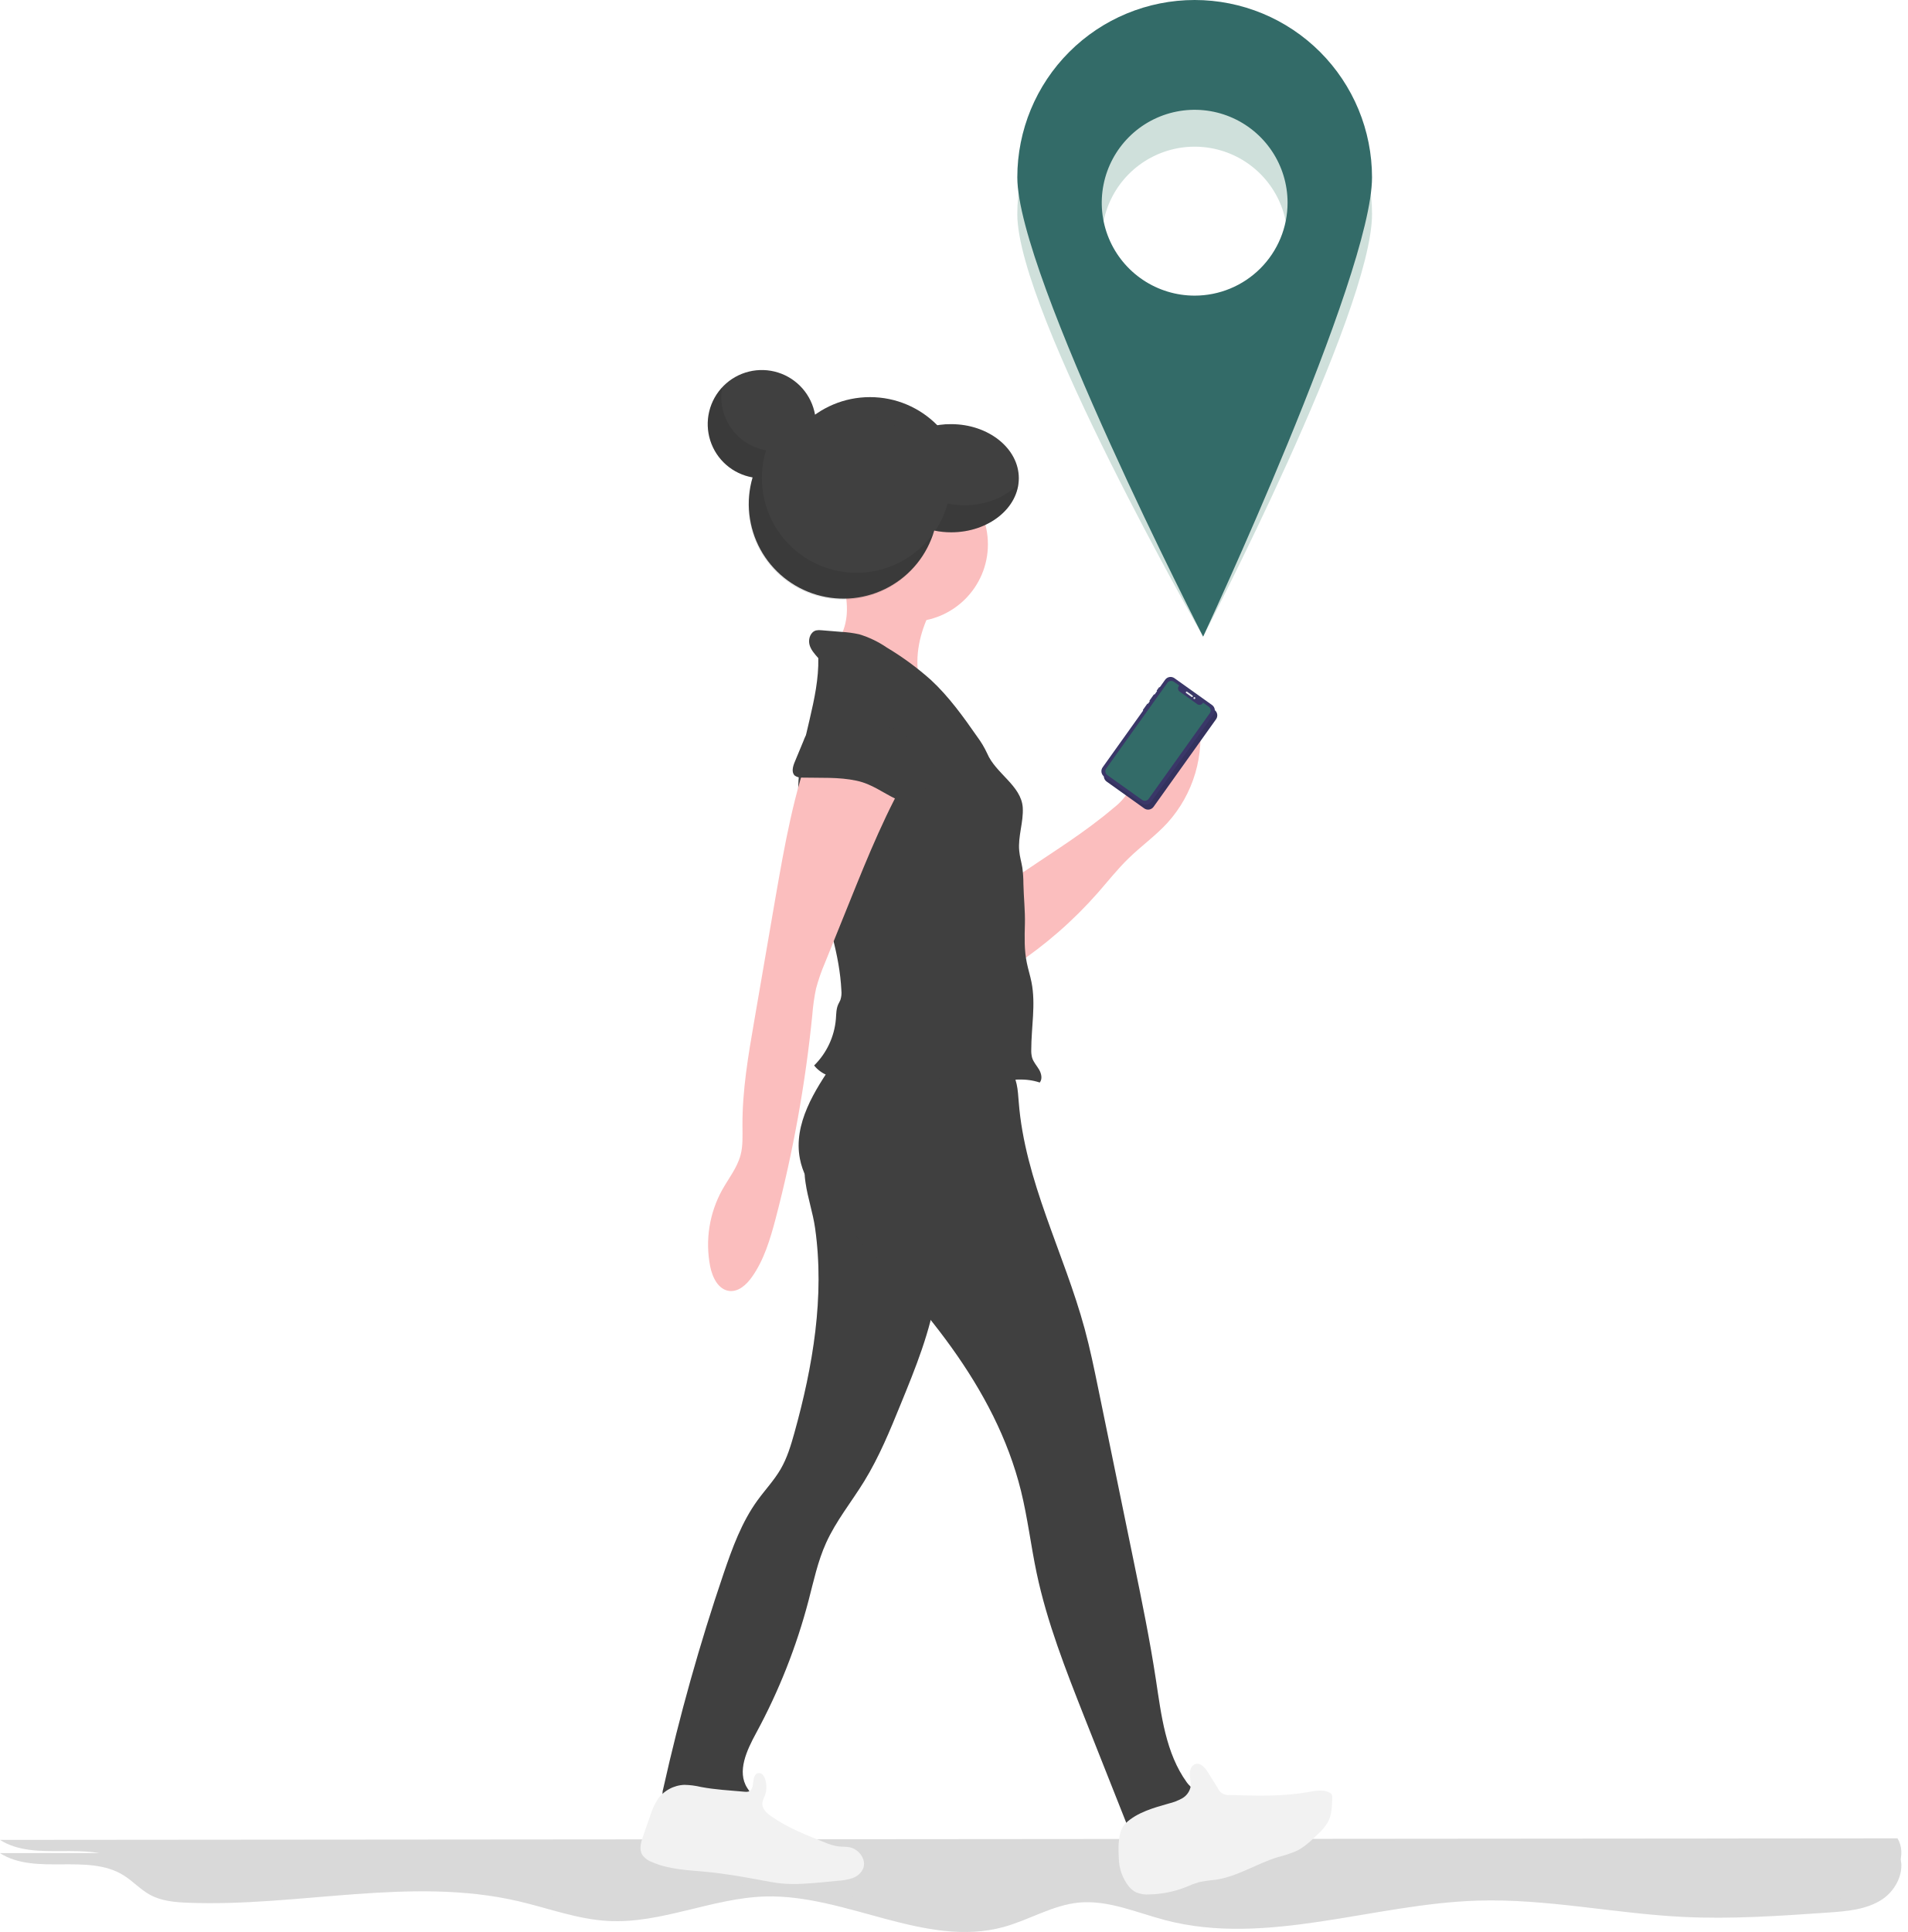
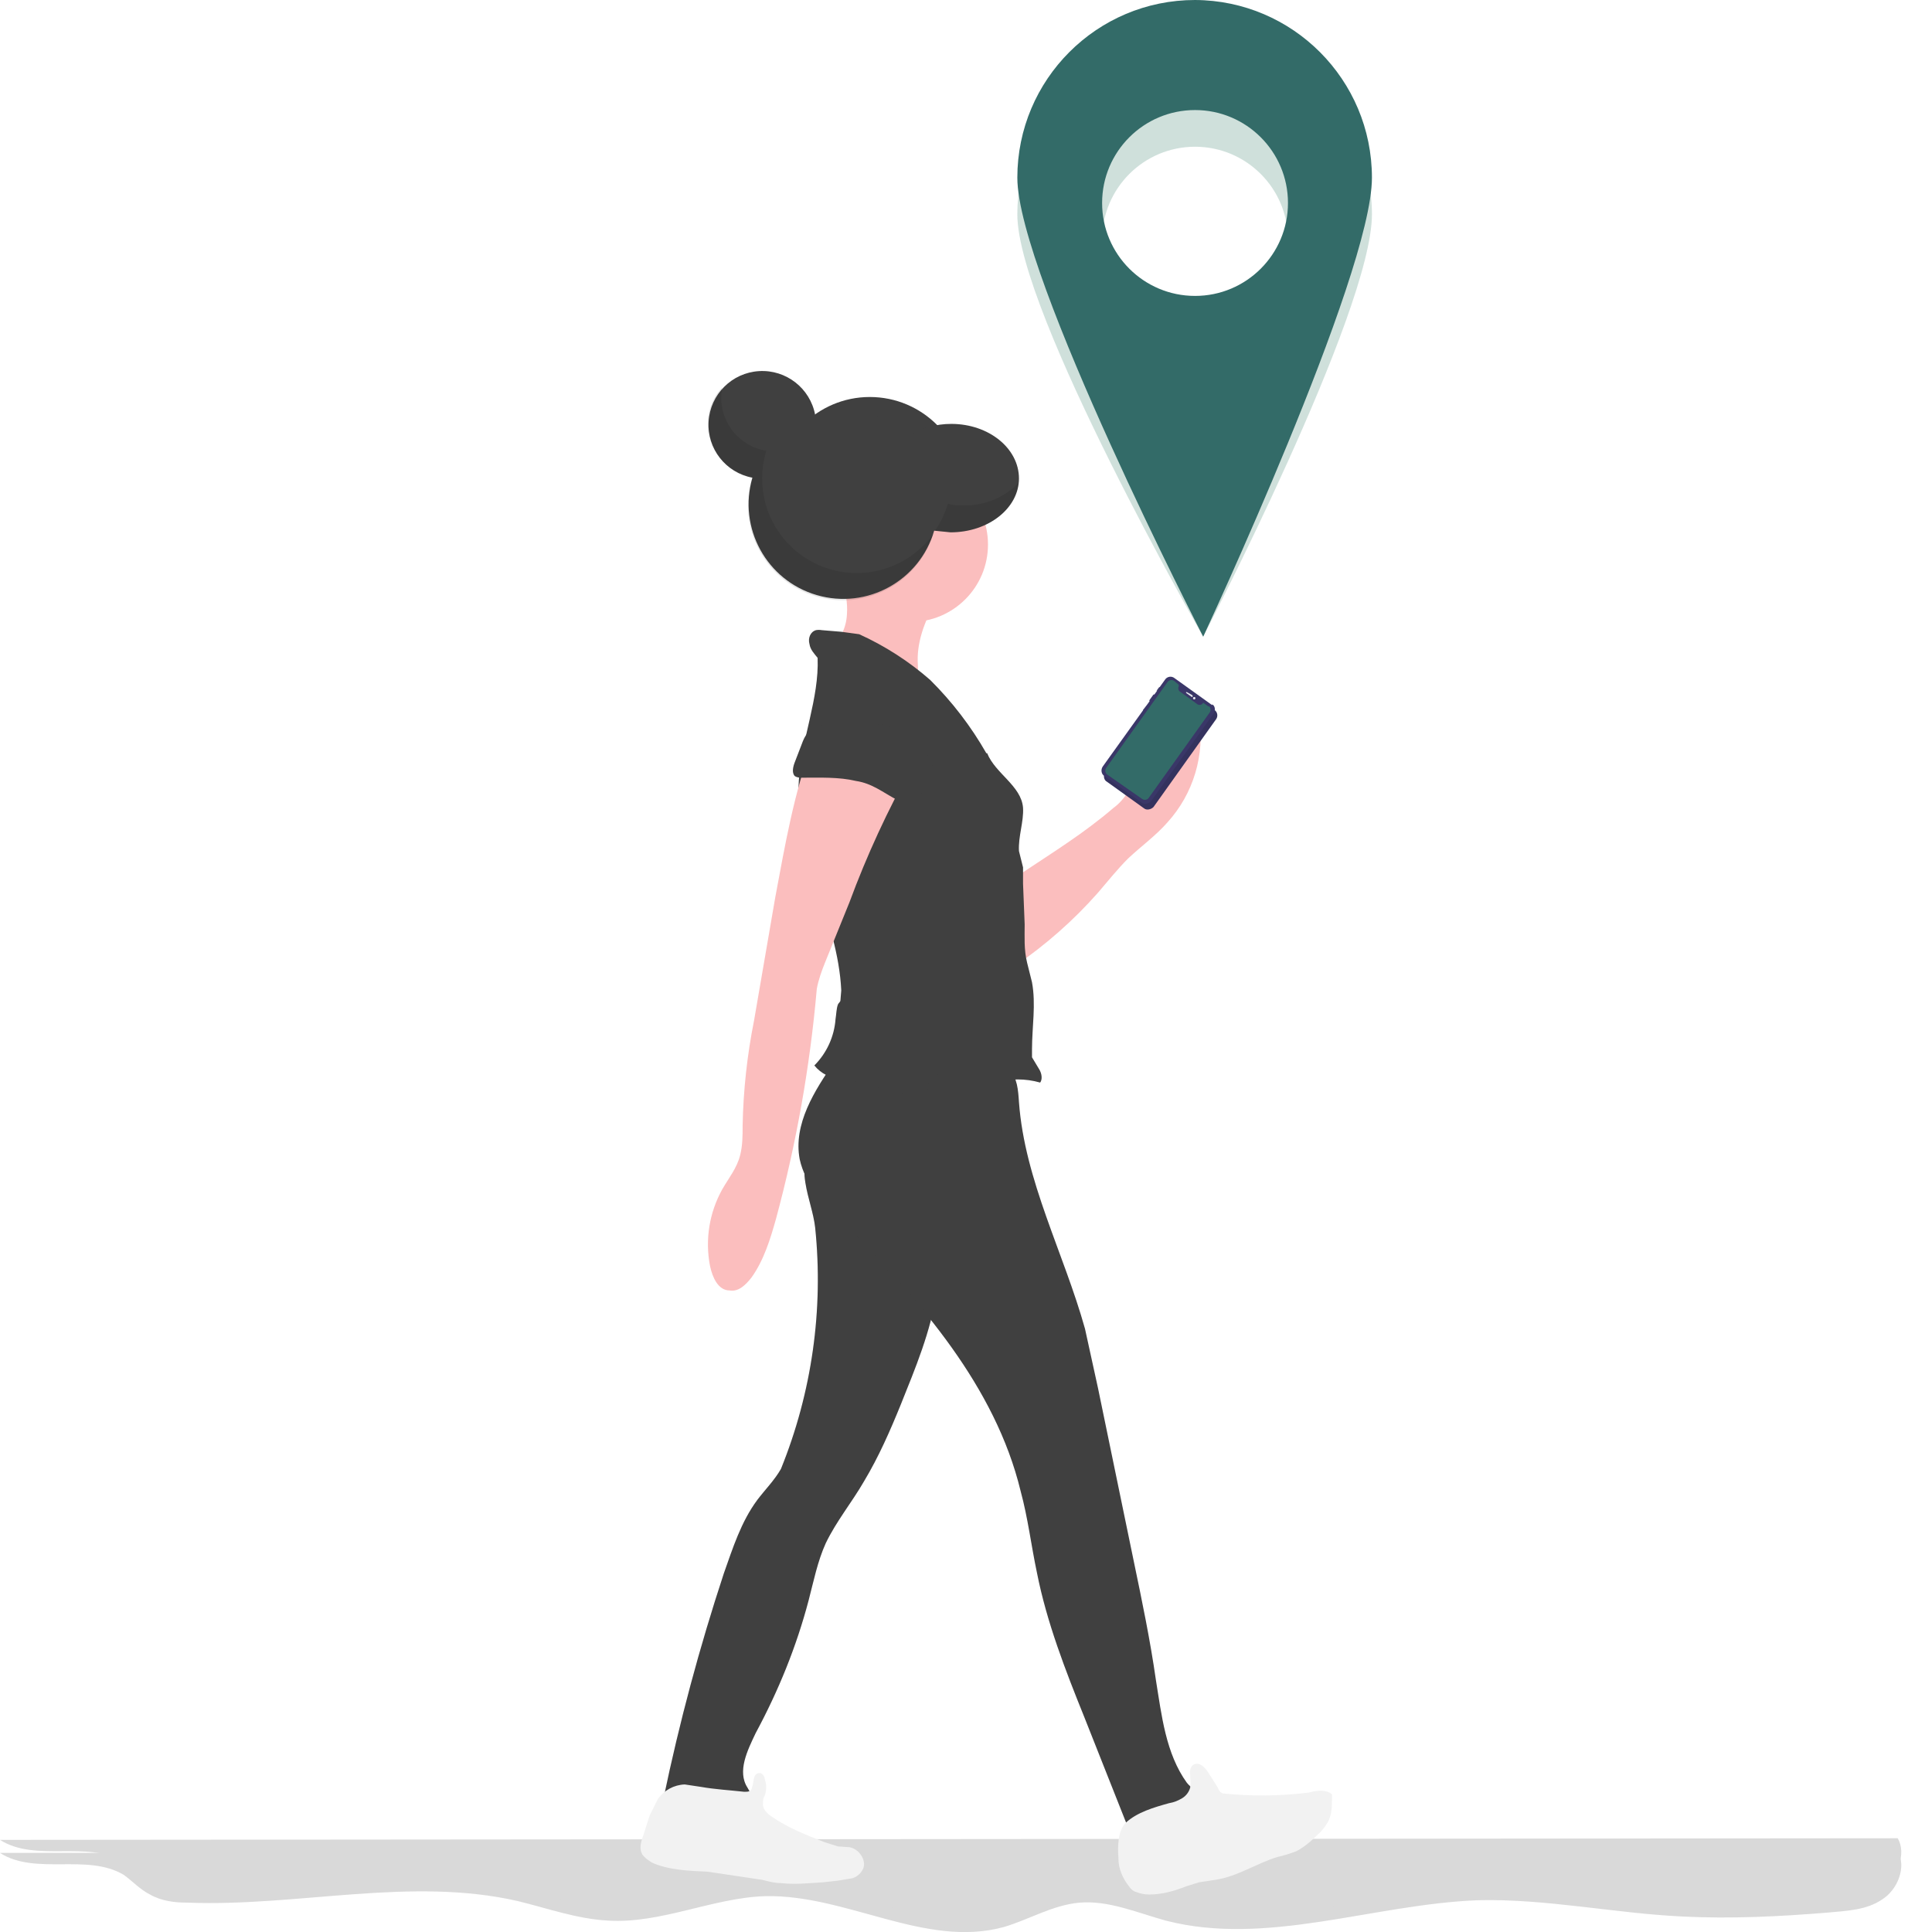
- <svg xmlns="http://www.w3.org/2000/svg" width="234" height="237" viewBox="0 0 234 237" fill="none">
-   <path d="M0 227.325C4.397 230.118 10.732 227.293 15.158 230.043C16.301 230.751 17.223 231.794 18.405 232.437C19.824 233.213 21.493 233.352 23.107 233.411C36.622 233.933 50.364 230.163 63.542 233.209C67.227 234.06 70.832 235.443 74.608 235.645C81.132 235.999 87.383 232.816 93.913 232.641C103.817 232.375 113.549 239.002 123.106 236.388C126.249 235.528 129.133 233.693 132.376 233.385C135.991 233.06 139.465 234.635 142.979 235.554C155.438 238.801 168.414 233.541 181.296 233.148C189.697 232.891 198.016 234.723 206.41 235.145C212.378 235.443 218.36 235.025 224.322 234.609C226.595 234.45 228.975 234.255 230.878 233.008C232.781 231.761 233.95 229.082 232.774 227.134L0 227.325Z" fill="#D9D9D9" />
-   <path opacity="0.1" d="M0 227.325C4.397 230.118 10.732 227.293 15.158 230.043C16.301 230.751 17.223 231.794 18.405 232.437C19.824 233.213 21.493 233.352 23.107 233.411C36.622 233.933 50.364 230.163 63.542 233.209C67.227 234.06 70.832 235.443 74.608 235.645C81.132 235.999 87.383 232.816 93.913 232.641C103.817 232.375 113.549 239.002 123.106 236.388C126.249 235.528 129.133 233.693 132.376 233.385C135.991 233.06 139.465 234.635 142.979 235.554C155.438 238.801 168.414 233.541 181.296 233.148C189.697 232.891 198.016 234.723 206.41 235.145C212.378 235.443 218.36 235.025 224.322 234.609C226.595 234.45 228.975 234.255 230.878 233.008C232.781 231.761 233.95 229.082 232.774 227.134L0 227.325Z" fill="#D9D9D9" />
-   <path d="M0 225.702C4.397 228.494 10.732 225.669 15.158 228.42C16.301 229.128 17.223 230.17 18.405 230.813C19.824 231.589 21.493 231.729 23.107 231.787C36.622 232.31 50.364 228.54 63.542 231.586C67.227 232.437 70.832 233.82 74.608 234.021C81.132 234.375 87.383 231.193 93.913 231.018C103.817 230.751 113.549 237.379 123.106 234.765C126.249 233.904 129.133 232.07 132.376 231.761C135.991 231.436 139.465 233.011 142.979 233.93C155.438 237.178 168.414 231.917 181.296 231.524C189.697 231.268 198.016 233.099 206.41 233.521C212.378 233.82 218.36 233.401 224.322 232.985C226.595 232.826 228.975 232.631 230.878 231.384C232.781 230.138 233.95 227.459 232.774 225.51L0 225.702Z" fill="#D9D9D9" />
-   <path d="M106.724 71.933C113.135 71.933 118.333 66.735 118.333 60.324C118.333 53.912 113.135 48.715 106.724 48.715C100.313 48.715 95.115 53.912 95.115 60.324C95.115 66.735 100.313 71.933 106.724 71.933Z" fill="#404040" />
-   <path d="M99.988 150.629C101.186 159.036 99.725 167.609 97.448 175.788C97.023 177.311 96.565 178.847 95.769 180.214C94.974 181.582 93.867 182.757 92.931 184.043C90.983 186.725 89.84 189.888 88.772 193.018C85.826 201.68 83.353 210.495 81.362 219.425C81.242 219.791 81.242 220.185 81.362 220.552C81.644 221.201 82.501 221.285 83.206 221.282L92.318 221.233C92.642 220.61 92.042 219.935 91.668 219.337C90.369 217.317 91.616 214.693 92.763 212.58C95.548 207.445 97.705 201.994 99.186 196.343C99.809 193.963 100.316 191.531 101.329 189.287C102.553 186.566 104.472 184.225 106.031 181.679C107.843 178.721 109.164 175.509 110.476 172.285C112.308 167.81 114.155 163.28 114.876 158.5C115.555 154.013 115.22 149.44 114.779 144.924C114.799 144.789 114.788 144.652 114.745 144.523C114.702 144.394 114.628 144.277 114.531 144.182C114.434 144.087 114.316 144.016 114.186 143.976C114.056 143.935 113.919 143.926 113.785 143.949L101.559 143.319C99.039 143.19 98.442 142.638 98.825 145.112C99.091 146.96 99.721 148.759 99.988 150.629Z" fill="#404040" />
-   <path opacity="0.1" d="M99.988 150.629C101.186 159.036 99.725 167.609 97.448 175.788C97.023 177.311 96.565 178.847 95.769 180.214C94.974 181.582 93.867 182.757 92.931 184.043C90.983 186.725 89.84 189.888 88.772 193.018C85.826 201.68 83.353 210.495 81.362 219.425C81.242 219.791 81.242 220.185 81.362 220.552C81.644 221.201 82.501 221.285 83.206 221.282L92.318 221.233C92.642 220.61 92.042 219.935 91.668 219.337C90.369 217.317 91.616 214.693 92.763 212.58C95.548 207.445 97.705 201.994 99.186 196.343C99.809 193.963 100.316 191.531 101.329 189.287C102.553 186.566 104.472 184.225 106.031 181.679C107.843 178.721 109.164 175.509 110.476 172.285C112.308 167.81 114.155 163.28 114.876 158.5C115.555 154.013 115.22 149.44 114.779 144.924C114.799 144.789 114.788 144.652 114.745 144.523C114.702 144.394 114.628 144.277 114.531 144.182C114.434 144.087 114.316 144.016 114.186 143.976C114.056 143.935 113.919 143.926 113.785 143.949L101.559 143.319C99.039 143.19 98.442 142.638 98.825 145.112C99.091 146.96 99.721 148.759 99.988 150.629Z" fill="#404040" />
-   <path d="M102.392 130.191C99.908 133.763 97.303 137.874 98.128 142.151C98.755 145.398 101.229 147.915 103.564 150.269C112.897 159.64 122.073 170.051 125.249 182.894C126.067 186.212 126.464 189.619 127.168 192.96C128.448 199.033 130.74 204.839 133.013 210.609L139.105 225.985C140.994 226.031 142.852 225.495 144.426 224.449C146.001 223.404 147.215 221.899 147.905 220.14C147.106 220.078 146.064 219.305 145.596 218.656C142.998 215.061 142.466 210.437 141.8 206.053C141.063 201.208 140.079 196.402 139.092 191.6L134.728 170.35C134.224 167.898 133.721 165.443 133.065 163.027C130.526 153.669 125.713 144.843 124.97 135.166C124.859 133.744 124.791 132.182 123.827 131.127C122.814 130.013 121.151 129.828 119.648 129.74C113.566 129.35 108.318 128.756 102.392 130.191Z" fill="#404040" />
-   <path d="M85.983 219.208C85.32 219.05 84.643 218.963 83.963 218.948C83.311 218.971 82.673 219.146 82.1 219.459C81.527 219.771 81.035 220.214 80.664 220.75C80.284 221.358 79.986 222.013 79.777 222.698L78.897 225.225C78.637 225.965 78.384 226.819 78.77 227.498C79.058 227.919 79.472 228.239 79.953 228.41C82.083 229.358 84.499 229.41 86.804 229.638C89.058 229.858 91.292 230.255 93.516 230.67C94.282 230.816 95.046 230.962 95.822 231.04C97.556 231.216 99.303 231.04 101.037 230.885L102.826 230.712C103.425 230.687 104.017 230.577 104.586 230.388C104.87 230.291 105.132 230.138 105.355 229.938C105.578 229.738 105.758 229.494 105.885 229.222C106.327 228.128 105.378 226.832 104.219 226.605C103.748 226.514 103.245 226.556 102.784 226.494C102.243 226.402 101.715 226.243 101.212 226.023C98.939 225.124 96.611 224.215 94.597 222.799C94.039 222.406 93.454 221.857 93.516 221.175C93.574 220.883 93.671 220.6 93.805 220.334C94.078 219.638 94.087 218.865 93.831 218.162C93.721 217.863 93.507 217.548 93.204 217.512C92.347 217.409 92.451 218.659 92.325 219.136C92.152 219.786 91.841 219.844 91.23 219.786C89.477 219.626 87.723 219.539 85.983 219.208Z" fill="#F2F2F2" />
-   <path d="M137.247 227.932C137.263 229.201 137.699 230.429 138.488 231.423C138.729 231.72 139.03 231.962 139.371 232.134C139.885 232.346 140.441 232.434 140.995 232.391C142.541 232.357 144.068 232.048 145.505 231.478C146.011 231.249 146.532 231.053 147.064 230.891C147.733 230.754 148.41 230.656 149.09 230.598C151.776 230.212 154.133 228.627 156.728 227.825C157.503 227.633 158.263 227.384 159.001 227.078C160.027 226.595 160.858 225.78 161.673 224.99C162.154 224.564 162.567 224.069 162.901 223.519C163.378 222.633 163.407 221.571 163.427 220.568C163.444 220.411 163.417 220.252 163.349 220.11C163.275 220.007 163.173 219.928 163.056 219.879C162.267 219.49 161.332 219.684 160.459 219.837C157.302 220.399 154.071 220.295 150.866 220.191C150.562 220.233 150.253 220.173 149.986 220.021C149.72 219.869 149.511 219.633 149.392 219.35L148.174 217.402C147.827 216.843 147.275 216.203 146.645 216.395C146.142 216.548 145.937 217.165 145.957 217.694C145.976 218.223 146.138 218.749 146.038 219.266C145.966 219.55 145.837 219.816 145.658 220.049C145.479 220.281 145.255 220.474 144.999 220.616C144.487 220.895 143.941 221.104 143.375 221.24C141.583 221.746 139.498 222.321 138.111 223.64C137.092 224.575 137.186 226.669 137.247 227.932Z" fill="#F2F2F2" />
-   <path d="M136.618 99.102C137.317 98.568 137.917 97.915 138.391 97.173C138.799 96.336 139.055 95.434 139.148 94.507L139.658 91.286C139.94 89.51 140.271 87.629 141.457 86.275C142.642 84.921 145.002 84.438 146.207 85.775C146.733 86.357 146.941 87.155 147.071 87.931C147.441 90.246 147.289 92.614 146.625 94.861C145.961 97.109 144.802 99.179 143.233 100.92C141.775 102.518 139.986 103.788 138.443 105.298C137.099 106.597 135.933 108.087 134.693 109.5C131.693 112.912 128.257 115.914 124.474 118.429C124.519 116.014 124.827 113.422 124.474 111.023C124.211 109.289 123.499 108.353 125.178 107.22C129.075 104.57 133.007 102.174 136.618 99.102Z" fill="#FBBEBE" />
-   <path d="M103.873 75.339C103.746 77.067 103.028 78.833 101.6 79.83C105.646 81.246 109.636 82.806 113.572 84.512C112.812 83.782 112.582 82.662 112.546 81.609C112.445 78.859 113.397 76.154 114.787 73.784C115.008 73.483 115.135 73.124 115.154 72.751C115.108 71.985 114.199 71.631 113.452 71.452C110.904 70.834 108.303 70.457 105.685 70.325C104.564 70.29 103.236 69.936 103.489 71.361C103.73 72.692 103.973 73.991 103.873 75.339Z" fill="#FBBEBE" />
-   <path d="M111.699 76.264C116.941 76.264 121.19 72.014 121.19 66.772C121.19 61.53 116.941 57.281 111.699 57.281C106.457 57.281 102.207 61.53 102.207 66.772C102.207 72.014 106.457 76.264 111.699 76.264Z" fill="#FBBEBE" />
-   <path d="M121.094 92.41C120.763 91.697 120.359 91.02 119.89 90.39C118.169 87.919 116.402 85.451 114.194 83.405C112.521 81.913 110.711 80.584 108.787 79.434C107.749 78.722 106.608 78.175 105.404 77.81C104.689 77.652 103.962 77.553 103.231 77.515L100.767 77.313C100.551 77.285 100.331 77.291 100.117 77.333C99.448 77.502 99.143 78.333 99.286 79.005C99.429 79.677 99.936 80.223 100.384 80.733C100.494 85.763 98.257 90.724 97.955 95.748C97.425 104.532 102.787 112.702 103.215 121.492C103.259 121.889 103.217 122.291 103.092 122.671C103.02 122.853 102.913 123.018 102.832 123.197C102.579 123.749 102.588 124.375 102.543 124.983C102.366 127.148 101.418 129.179 99.871 130.704C100.273 131.203 100.79 131.598 101.377 131.854C102.413 132.305 103.65 132.344 104.751 132.659C107.622 133.497 110.564 134.341 113.548 134.163C113.919 133.356 114.148 132.491 114.227 131.607C114.649 131.344 115.136 131.906 115.201 132.399C115.266 132.893 115.171 133.468 115.525 133.825C115.879 134.182 116.327 134.127 116.759 134.072C118.581 133.841 120.331 133.227 122.117 132.815C123.903 132.403 125.813 132.205 127.55 132.796C127.901 132.351 127.751 131.691 127.465 131.204C127.18 130.717 126.774 130.289 126.611 129.746C126.53 129.434 126.495 129.111 126.508 128.788C126.508 126.012 127.079 123.206 126.537 120.482C126.378 119.683 126.124 118.904 125.962 118.102C125.637 116.546 125.686 114.942 125.728 113.354C125.77 111.766 125.579 110.049 125.546 108.438C125.545 107.772 125.502 107.108 125.416 106.448C125.306 105.756 125.092 105.08 125.033 104.382C124.858 102.609 125.572 100.849 125.465 99.07C125.287 96.368 122.147 94.9 121.094 92.41Z" fill="#404040" />
-   <path d="M99.673 91.137C97.374 97.235 96.25 103.704 95.127 110.127L92.529 125.213C91.792 129.477 91.052 133.767 91.081 138.092C91.081 139.306 91.159 140.543 90.841 141.716C90.425 143.255 89.392 144.538 88.61 145.937C87.022 148.795 86.493 152.122 87.116 155.331C87.382 156.679 88.11 158.208 89.477 158.364C90.6 158.488 91.571 157.595 92.227 156.672C93.734 154.559 94.481 152.006 95.15 149.493C97.303 141.279 98.809 132.909 99.653 124.46C99.734 123.39 99.885 122.327 100.105 121.278C100.392 120.195 100.759 119.136 101.202 118.108C102.196 115.645 103.191 113.181 104.187 110.718C106.482 105.025 108.791 99.307 111.944 94.04C108.827 93.144 105.583 92.092 102.466 91.205C101.566 90.939 100.602 91.098 99.673 91.137Z" fill="#FBBEBE" />
-   <path d="M105.077 95.77C102.895 95.299 100.638 95.446 98.411 95.39C98.094 95.413 97.779 95.331 97.514 95.157C97.063 94.77 97.255 94.046 97.482 93.497L98.56 90.9C98.737 90.362 99.032 89.872 99.424 89.464C99.972 88.977 100.745 88.857 101.473 88.769C103.84 88.496 106.275 88.406 108.571 89.045C110.867 89.685 113.026 91.14 114.052 93.293C114.481 94.189 114.679 95.319 114.111 96.134C113.267 97.345 111.374 98.699 109.961 98.037C108.269 97.235 106.974 96.173 105.077 95.77Z" fill="#404040" />
-   <path d="M116.679 52.03C114.803 52.01 112.963 52.541 111.386 53.556C109.893 52.142 108.051 51.149 106.048 50.68C104.045 50.211 101.954 50.282 99.988 50.887C99.779 49.69 99.246 48.573 98.446 47.658C97.646 46.744 96.61 46.066 95.451 45.7C94.292 45.334 93.055 45.293 91.875 45.582C90.694 45.871 89.616 46.479 88.757 47.339C87.899 48.199 87.293 49.279 87.006 50.459C86.719 51.64 86.762 52.877 87.13 54.035C87.498 55.194 88.177 56.228 89.093 57.027C90.009 57.825 91.127 58.357 92.325 58.564C91.896 60.027 91.76 61.56 91.924 63.075C92.089 64.591 92.55 66.06 93.281 67.397C94.013 68.735 95.001 69.915 96.189 70.87C97.376 71.826 98.741 72.538 100.204 72.967C101.667 73.395 103.2 73.531 104.716 73.367C106.231 73.203 107.7 72.742 109.037 72.01C110.375 71.278 111.555 70.29 112.511 69.103C113.466 67.915 114.179 66.55 114.607 65.087C115.292 65.228 115.989 65.298 116.689 65.298C121.267 65.298 124.982 62.327 124.982 58.664C124.982 55.002 121.251 52.03 116.679 52.03Z" fill="#404040" />
-   <path opacity="0.1" d="M118.332 61.98C117.632 61.982 116.935 61.911 116.25 61.769C115.925 62.956 115.412 64.084 114.73 65.11C115.373 65.234 116.025 65.297 116.679 65.298C120.959 65.298 124.472 62.701 124.924 59.376C123.401 60.96 121.014 61.98 118.332 61.98Z" fill="black" />
-   <path opacity="0.1" d="M105.064 70.273C103.248 70.27 101.457 69.842 99.836 69.023C98.215 68.203 96.809 67.015 95.73 65.554C94.651 64.093 93.929 62.4 93.623 60.609C93.316 58.819 93.433 56.982 93.965 55.245C92.429 54.974 91.037 54.171 90.034 52.977C89.031 51.782 88.481 50.272 88.481 48.711C88.48 48.313 88.516 47.915 88.588 47.523C87.778 48.398 87.219 49.475 86.969 50.641C86.72 51.807 86.789 53.019 87.17 54.148C87.551 55.278 88.229 56.285 89.133 57.062C90.038 57.839 91.135 58.357 92.309 58.563C91.415 61.499 91.72 64.669 93.156 67.38C94.593 70.092 97.045 72.124 99.975 73.034C102.906 73.942 106.078 73.654 108.797 72.231C111.516 70.809 113.56 68.367 114.484 65.441C113.411 66.937 111.997 68.156 110.358 68.996C108.72 69.836 106.905 70.274 105.064 70.273Z" fill="black" />
-   <path d="M147.412 89.846C147.447 89.796 147.436 89.728 147.387 89.693C147.338 89.658 147.27 89.67 147.235 89.719L146.318 91.004C146.283 91.053 146.294 91.122 146.342 91.157C146.391 91.192 146.46 91.18 146.495 91.13L147.412 89.846Z" fill="#3A3768" />
-   <path d="M142.279 84.391C142.299 84.363 142.293 84.324 142.265 84.304C142.237 84.285 142.199 84.291 142.179 84.319L141.907 84.699C141.888 84.727 141.894 84.766 141.922 84.785C141.95 84.805 141.988 84.799 142.008 84.771L142.279 84.391Z" fill="#3A3768" />
-   <path d="M141.65 85.287C141.671 85.256 141.664 85.214 141.634 85.192C141.603 85.17 141.56 85.177 141.539 85.208L141.02 85.935C140.998 85.965 141.005 86.008 141.036 86.03C141.066 86.052 141.109 86.045 141.131 86.014L141.65 85.287Z" fill="#3A3768" />
-   <path d="M140.843 86.414C140.864 86.385 140.857 86.345 140.828 86.324C140.799 86.303 140.759 86.31 140.738 86.339L140.21 87.079C140.189 87.108 140.196 87.149 140.225 87.17C140.254 87.191 140.294 87.184 140.315 87.155L140.843 86.414Z" fill="#3A3768" />
-   <path d="M148.985 87.088L144.375 83.799C144.007 83.536 143.496 83.621 143.234 83.989L135.567 94.734C135.304 95.102 135.389 95.613 135.757 95.876L140.367 99.165C140.735 99.428 141.246 99.342 141.509 98.974L149.176 88.229C149.438 87.862 149.353 87.35 148.985 87.088Z" fill="#3A3768" />
-   <path opacity="0.1" d="M148.985 87.088L144.375 83.799C144.007 83.536 143.496 83.621 143.234 83.989L135.567 94.734C135.304 95.102 135.389 95.613 135.757 95.876L140.367 99.165C140.735 99.428 141.246 99.342 141.509 98.974L149.176 88.229C149.438 87.862 149.353 87.35 148.985 87.088Z" fill="black" />
-   <path d="M148.684 86.483L144.074 83.194C143.706 82.931 143.195 83.016 142.933 83.384L135.266 94.129C135.003 94.497 135.089 95.008 135.457 95.271L140.066 98.56C140.434 98.823 140.945 98.737 141.208 98.369L148.875 87.624C149.138 87.257 149.052 86.746 148.684 86.483Z" fill="#3A3768" />
-   <path d="M148.268 86.678L147.589 86.191L147.531 86.272C147.458 86.372 147.35 86.439 147.229 86.46C147.108 86.482 146.983 86.455 146.881 86.386L144.712 84.837C144.609 84.763 144.54 84.652 144.519 84.527C144.498 84.402 144.528 84.274 144.602 84.171L144.66 84.09L144.011 83.635C143.949 83.591 143.879 83.559 143.805 83.542C143.731 83.524 143.654 83.522 143.579 83.534C143.504 83.546 143.432 83.573 143.367 83.614C143.302 83.654 143.246 83.707 143.202 83.769L135.707 94.273C135.618 94.398 135.582 94.554 135.607 94.705C135.632 94.857 135.716 94.992 135.841 95.082L140.107 98.125C140.169 98.169 140.24 98.201 140.314 98.218C140.388 98.235 140.465 98.237 140.54 98.225C140.615 98.212 140.687 98.185 140.752 98.144C140.816 98.103 140.872 98.05 140.916 97.988L148.411 87.487C148.455 87.424 148.486 87.354 148.503 87.279C148.519 87.205 148.521 87.128 148.508 87.053C148.494 86.978 148.466 86.906 148.425 86.841C148.384 86.777 148.331 86.722 148.268 86.678Z" fill="#336B68" />
-   <path d="M146.292 85.324L145.631 84.853C145.585 84.82 145.52 84.83 145.487 84.877C145.453 84.924 145.464 84.989 145.511 85.022L146.172 85.493C146.218 85.527 146.283 85.516 146.317 85.469C146.35 85.423 146.339 85.358 146.292 85.324Z" fill="#E6E8EC" />
-   <path d="M146.521 85.752C146.585 85.752 146.637 85.7 146.637 85.635C146.637 85.571 146.585 85.519 146.521 85.519C146.456 85.519 146.404 85.571 146.404 85.635C146.404 85.7 146.456 85.752 146.521 85.752Z" fill="#E6E8EC" />
-   <path d="M146.553 4.523C140.783 4.523 135.249 6.816 131.169 10.896C127.089 14.976 124.797 20.51 124.797 26.28C124.797 38.295 147.592 78.086 147.592 78.086C147.592 78.086 168.31 38.311 168.31 26.28C168.31 20.51 166.018 14.976 161.937 10.896C157.857 6.816 152.323 4.523 146.553 4.523ZM146.553 40.788C144.299 40.788 142.095 40.12 140.221 38.868C138.347 37.615 136.886 35.835 136.023 33.752C135.16 31.67 134.935 29.378 135.375 27.167C135.814 24.956 136.9 22.925 138.494 21.331C140.088 19.737 142.119 18.652 144.33 18.212C146.541 17.772 148.832 17.998 150.915 18.86C152.998 19.723 154.778 21.184 156.03 23.058C157.283 24.933 157.951 27.136 157.951 29.391C157.953 30.888 157.659 32.372 157.087 33.756C156.515 35.14 155.676 36.398 154.617 37.457C153.559 38.517 152.301 39.357 150.918 39.931C149.534 40.504 148.051 40.799 146.553 40.798V40.788Z" fill="#68A78D" fill-opacity="0.2" />
-   <path opacity="0.1" d="M146.553 4.523C140.783 4.523 135.249 6.816 131.169 10.896C127.089 14.976 124.797 20.51 124.797 26.28C124.797 38.295 147.592 78.086 147.592 78.086C147.592 78.086 168.31 38.311 168.31 26.28C168.31 20.51 166.018 14.976 161.937 10.896C157.857 6.816 152.323 4.523 146.553 4.523ZM146.553 40.788C144.299 40.788 142.095 40.12 140.221 38.868C138.347 37.615 136.886 35.835 136.023 33.752C135.16 31.67 134.935 29.378 135.375 27.167C135.814 24.956 136.9 22.925 138.494 21.331C140.088 19.737 142.119 18.652 144.33 18.212C146.541 17.772 148.832 17.998 150.915 18.86C152.998 19.723 154.778 21.184 156.03 23.058C157.283 24.933 157.951 27.136 157.951 29.391C157.953 30.888 157.659 32.372 157.087 33.756C156.515 35.14 155.676 36.398 154.617 37.457C153.559 38.517 152.301 39.357 150.918 39.931C149.534 40.504 148.051 40.799 146.553 40.798V40.788Z" fill="#336B68" />
-   <path d="M146.553 0C140.783 0 135.249 2.292 131.169 6.372C127.089 10.452 124.797 15.986 124.797 21.756C124.797 33.771 147.592 78.096 147.592 78.096C147.592 78.096 168.31 33.778 168.31 21.76C168.31 18.902 167.748 16.073 166.655 13.433C165.561 10.793 163.959 8.394 161.939 6.373C159.918 4.353 157.52 2.75 154.88 1.656C152.24 0.563 149.411 -3.18263e-08 146.553 0ZM146.553 36.265C144.299 36.265 142.095 35.597 140.221 34.344C138.347 33.092 136.886 31.312 136.023 29.229C135.16 27.146 134.935 24.855 135.375 22.644C135.814 20.433 136.9 18.402 138.494 16.808C140.088 15.214 142.119 14.128 144.33 13.688C146.541 13.249 148.832 13.474 150.915 14.337C152.998 15.2 154.778 16.661 156.03 18.535C157.283 20.409 157.951 22.613 157.951 24.867C157.951 26.364 157.656 27.846 157.083 29.229C156.511 30.612 155.671 31.868 154.613 32.927C153.554 33.985 152.298 34.825 150.915 35.397C149.532 35.97 148.05 36.265 146.553 36.265Z" fill="#336B68" />
+ <svg xmlns="http://www.w3.org/2000/svg" width="234" height="237" fill="none">
+   <path fill="#D9D9D9" d="M0 227.3c4.4 2.8 10.7 0 15.2 2.7 1.1.8 2 1.8 3.2 2.4 1.4.8 3 1 4.7 1 13.5.5 27.3-3.2 40.4-.2 3.7.9 7.3 2.2 11.1 2.4 6.5.4 12.8-2.8 19.3-3 10-.2 19.6 6.4 29.2 3.8 3.1-.9 6-2.7 9.3-3 3.6-.3 7 1.2 10.6 2.2 12.4 3.2 25.4-2 38.3-2.5 8.4-.2 16.7 1.6 25.1 2 6 .3 12 0 18-.5 2.2-.2 4.6-.3 6.5-1.6 1.9-1.2 3-4 1.9-5.9L0 227.3z" />
+   <path fill="#D9D9D9" d="M0 227.3c4.4 2.8 10.7 0 15.2 2.7 1.1.8 2 1.8 3.2 2.4 1.4.8 3 1 4.7 1 13.5.5 27.3-3.2 40.4-.2 3.7.9 7.3 2.2 11.1 2.4 6.5.4 12.8-2.8 19.3-3 10-.2 19.6 6.4 29.2 3.8 3.1-.9 6-2.7 9.3-3 3.6-.3 7 1.2 10.6 2.2 12.4 3.2 25.4-2 38.3-2.5 8.4-.2 16.7 1.6 25.1 2 6 .3 12 0 18-.5 2.2-.2 4.6-.3 6.5-1.6 1.9-1.2 3-4 1.9-5.9L0 227.3z" opacity=".1" />
+   <path fill="#D9D9D9" d="M0 225.7c4.4 2.8 10.7 0 15.2 2.7 1.1.7 2 1.8 3.2 2.4 1.4.8 3 1 4.7 1 13.5.5 27.3-3.3 40.4-.2 3.7.8 7.3 2.2 11.1 2.4 6.5.4 12.8-2.8 19.3-3 10-.2 19.6 6.4 29.2 3.8 3.1-.9 6-2.7 9.3-3 3.6-.4 7 1.2 10.6 2.1 12.4 3.3 25.4-2 38.3-2.4 8.4-.2 16.7 1.6 25.1 2 6 .3 12-.1 18-.5 2.2-.2 4.6-.4 6.5-1.6 1.9-1.3 3-4 1.9-5.9L0 225.7z" />
+   <path fill="#404040" d="M106.7 72a11.6 11.6 0 100-23.3 11.6 11.6 0 000 23.2zM100 150.6a61.9 61.9 0 01-4.2 29.6c-.8 1.4-2 2.6-2.9 3.8-2 2.7-3 5.9-4.1 9a253.2 253.2 0 00-7.4 27.6c.2.6 1.1.7 1.8.7h9.1c.3-.7-.3-1.4-.6-2-1.3-2 0-4.6 1-6.7 2.8-5.2 5-10.6 6.5-16.3.6-2.3 1.1-4.8 2.1-7 1.3-2.7 3.2-5 4.7-7.6 1.8-3 3.2-6.2 4.5-9.4 1.8-4.5 3.7-9 4.4-13.8a55 55 0 00-.4-14.3.9.9 0 00-.7-.3l-12.2-.6c-2.6-.1-3.2-.7-2.8 1.8.3 1.9 1 3.7 1.2 5.5z" />
+   <path fill="#404040" d="M100 150.6a61.9 61.9 0 01-4.2 29.6c-.8 1.4-2 2.6-2.9 3.8-2 2.7-3 5.9-4.1 9a253.2 253.2 0 00-7.4 27.6c.2.6 1.1.7 1.8.7h9.1c.3-.7-.3-1.4-.6-2-1.3-2 0-4.6 1-6.7 2.8-5.2 5-10.6 6.5-16.3.6-2.3 1.1-4.8 2.1-7 1.3-2.7 3.2-5 4.7-7.6 1.8-3 3.2-6.2 4.5-9.4 1.8-4.5 3.7-9 4.4-13.8a55 55 0 00-.4-14.3.9.9 0 00-.7-.3l-12.2-.6c-2.6-.1-3.2-.7-2.8 1.8.3 1.9 1 3.7 1.2 5.5z" opacity=".1" />
+   <path fill="#404040" d="M102.4 130.2c-2.5 3.6-5.1 7.7-4.3 12 .7 3.2 3.1 5.7 5.5 8 9.3 9.4 18.5 19.9 21.6 32.7.9 3.3 1.3 6.7 2 10 1.2 6.1 3.5 12 5.8 17.7l6.1 15.4a9.2 9.2 0 008.8-5.9c-.8 0-1.8-.8-2.3-1.4-2.6-3.6-3.1-8.3-3.8-12.6-.7-4.9-1.7-9.7-2.7-14.5l-4.4-21.3-1.6-7.3c-2.6-9.3-7.4-18.2-8.1-27.8-.1-1.5-.2-3-1.2-4-1-1.2-2.6-1.4-4.2-1.5-6-.3-11.3-1-17.2.5z" />
+   <path fill="#F2F2F2" d="M86 219.2l-2-.3a4.2 4.2 0 00-3.3 1.8l-1 2-.8 2.5c-.3.8-.5 1.6-.1 2.3.3.4.7.7 1.2 1 2 .9 4.5 1 6.8 1.1l6.7 1c.8.2 1.5.4 2.3.4 1.8.2 3.5 0 5.2-.1l1.8-.2 1.8-.3a2.2 2.2 0 001.3-1.2c.4-1-.5-2.4-1.7-2.6l-1.4-.1-1.6-.5c-2.3-.9-4.6-1.8-6.6-3.2-.6-.4-1.1-1-1-1.6 0-.3 0-.6.2-.9a3 3 0 000-2.1c0-.3-.3-.7-.6-.7-.9 0-.7 1.2-.9 1.6-.1.7-.5.7-1 .7-1.8-.2-3.6-.3-5.3-.6zM137.2 228c0 1.2.5 2.4 1.3 3.4.2.3.5.6.9.7.5.2 1 .3 1.6.3 1.5 0 3-.4 4.5-1l1.6-.5 2-.3c2.7-.4 5-2 7.6-2.8a16 16 0 002.3-.7c1-.5 1.9-1.3 2.7-2.1.5-.4.9-1 1.2-1.5.5-.9.5-2 .5-3v-.4l-.3-.2c-.8-.4-1.8-.2-2.6 0a46.2 46.2 0 01-10.5.1c-.3-.1-.5-.4-.6-.7l-1.2-1.9c-.4-.6-1-1.2-1.6-1-.5.1-.7.8-.6 1.3 0 .5.1 1 0 1.6a2.2 2.2 0 01-1 1.3c-.5.3-1 .5-1.6.6-1.8.5-3.9 1.1-5.3 2.4-1 1-1 3-.9 4.3z" />
+   <path fill="#FBBEBE" d="M136.6 99.1c.7-.5 1.3-1.2 1.8-2 .4-.8.7-1.7.7-2.6l.6-3.2c.2-1.8.6-3.7 1.8-5 1.1-1.4 3.5-1.9 4.7-.5.5.6.7 1.4.9 2.1a15.7 15.7 0 01-3.9 13c-1.4 1.6-3.2 2.9-4.8 4.4-1.3 1.3-2.5 2.8-3.7 4.2-3 3.4-6.4 6.4-10.2 9 0-2.5.3-5 0-7.5-.3-1.7-1-2.6.7-3.8 3.9-2.6 7.8-5 11.4-8.1zM103.9 75.3a6 6 0 01-2.3 4.5c4 1.4 8 3 12 4.7-.8-.7-1-1.8-1-2.9-.2-2.7.8-5.4 2.2-7.8l.4-1c0-.8-1-1.2-1.7-1.3-2.6-.7-5.2-1-7.8-1.2-1.1 0-2.5-.4-2.2 1 .2 1.4.5 2.7.4 4z" />
+   <path fill="#FBBEBE" d="M111.7 76.3a9.5 9.5 0 100-19 9.5 9.5 0 000 19z" />
+   <path fill="#404040" d="M121 92.4a42 42 0 00-6.9-9 35.5 35.5 0 00-8.7-5.6l-2.2-.3-2.4-.2a2 2 0 00-.7 0c-.7.2-1 1-.8 1.7.1.7.6 1.2 1 1.7.2 5-2 10-2.3 15-.6 8.8 4.8 17 5.2 25.8l-.1 1.2c0 .2-.2.3-.3.5-.2.5-.2 1.2-.3 1.8a9 9 0 01-2.6 5.7c.4.5.9.9 1.5 1.2 1 .4 2.3.4 3.4.8 2.8.8 5.8 1.6 8.7 1.5.4-.8.6-1.7.7-2.6.4-.3 1 .3 1 .8s0 1 .3 1.4c.4.4.8.3 1.3.3 1.8-.3 3.5-.9 5.3-1.3a10 10 0 015.5 0c.3-.4.2-1.1-.1-1.6l-.9-1.5v-1c0-2.7.5-5.5 0-8.2l-.6-2.4c-.4-1.6-.3-3.2-.3-4.7l-.2-5v-2l-.5-2c-.1-1.8.6-3.6.5-5.3-.2-2.7-3.4-4.2-4.4-6.7z" />
+   <path fill="#FBBEBE" d="M99.7 91.1c-2.3 6.1-3.4 12.6-4.6 19l-2.6 15.1a73 73 0 00-1.4 12.9c0 1.2 0 2.4-.3 3.6-.4 1.6-1.4 2.8-2.2 4.2a13.9 13.9 0 00-1.5 9.4c.3 1.4 1 3 2.4 3 1.1.2 2-.7 2.7-1.6 1.5-2.1 2.3-4.7 3-7.2a162.4 162.4 0 005-28.2c.2-1.1.6-2.2 1-3.2l3-7.4a118 118 0 017.7-16.7c-3-.9-6.3-2-9.4-2.8-1-.3-1.9-.1-2.8 0z" />
+   <path fill="#404040" d="M105 95.8c-2.1-.5-4.4-.4-6.6-.4-.3 0-.6 0-.9-.2-.4-.4-.2-1.2 0-1.7l1-2.6c.2-.5.5-1 1-1.4.5-.5 1.2-.6 2-.7 2.3-.3 4.8-.4 7 .2 2.4.7 4.5 2.1 5.6 4.3.4.9.6 2 0 2.8-.8 1.2-2.7 2.6-4.1 2-1.7-.9-3-2-5-2.3zM116.7 52c-1.9 0-3.7.5-5.3 1.6a11.6 11.6 0 00-11.4-2.7 6.6 6.6 0 10-7.7 7.7 11.6 11.6 0 1022.3 6.5l2 .2c4.7 0 8.4-3 8.4-6.6 0-3.7-3.7-6.7-8.3-6.7z" />
+   <path fill="#000" d="M118.3 62c-.7 0-1.4 0-2-.2-.4 1.2-.9 2.3-1.6 3.3l2 .2c4.3 0 7.8-2.6 8.2-6a9.1 9.1 0 01-6.6 2.7zM105 70.3a11.6 11.6 0 01-11-15 6.6 6.6 0 01-5.4-7.8 6.6 6.6 0 003.7 11 11.6 11.6 0 0022.2 7 11.6 11.6 0 01-9.4 4.8z" opacity=".1" />
+   <path fill="#3A3768" d="M147.4 89.8v-.1h-.2l-.9 1.3v.2h.2l1-1.4zM142.3 84.4v-.1h-.1l-.3.4c0 .1 0 .1.1 0l.3-.3zM141.7 85.3v-.1h-.2l-.5.7v.1h.1l.6-.7zM140.8 86.4c0-.1 0 0 0 0l-.6.7h.1l.5-.7z" />
+   <path fill="#3A3768" d="M149 87l-4.6-3.2a.8.8 0 00-1.2.2l-7.6 10.7c-.3.4-.2 1 .2 1.2l4.6 3.3c.3.2.8.1 1.1-.2l7.7-10.8c.2-.3.2-.8-.2-1.1z" />
+   <path fill="#000" d="M149 87l-4.6-3.2a.8.8 0 00-1.2.2l-7.6 10.7c-.3.4-.2 1 .2 1.2l4.6 3.3c.3.2.8.1 1.1-.2l7.7-10.8c.2-.3.2-.8-.2-1.1z" opacity=".1" />
+   <path fill="#3A3768" d="M148.7 86.5l-4.6-3.3a.8.8 0 00-1.2.2L135.3 94c-.3.4-.2 1 .2 1.2l4.6 3.3c.3.2.8.1 1.1-.2l7.7-10.8c.2-.3.2-.9-.2-1.1z" />
+   <path fill="#336B68" d="M148.3 86.7l-.7-.5a.5.5 0 01-.7.2l-2.2-1.6a.5.5 0 01-.1-.6V84l-.6-.5a.6.6 0 00-.8.2l-7.5 10.5a.6.6 0 00.1.8l4.3 3a.6.6 0 00.7 0l.1-.1 7.5-10.5a.6.6 0 00.1-.4.6.6 0 00-.2-.4z" />
+   <path fill="#E6E8EC" d="M146.3 85.3l-.7-.4h-.1v.1l.7.5h.1v-.2zM146.5 85.8a.1.1 0 100-.3.1.1 0 000 .3z" />
+   <path fill="#68A78D" fill-opacity=".2" d="M146.6 4.5a21.8 21.8 0 00-21.8 21.8c0 12 22.8 51.8 22.8 51.8s20.7-39.8 20.7-51.8a21.8 21.8 0 00-21.7-21.8zm0 36.3a11.4 11.4 0 110-22.8 11.4 11.4 0 010 22.8z" />
+   <path fill="#336B68" d="M146.6 4.5a21.8 21.8 0 00-21.8 21.8c0 12 22.8 51.8 22.8 51.8s20.7-39.8 20.7-51.8a21.8 21.8 0 00-21.7-21.8zm0 36.3a11.4 11.4 0 110-22.8 11.4 11.4 0 010 22.8z" opacity=".1" />
+   <path fill="#336B68" d="M146.6 0a21.8 21.8 0 00-21.8 21.8c0 12 22.8 56.3 22.8 56.3s20.7-44.3 20.7-56.3A21.8 21.8 0 00146.6 0zm0 36.3a11.4 11.4 0 110-22.8 11.4 11.4 0 010 22.8z" />
</svg>
